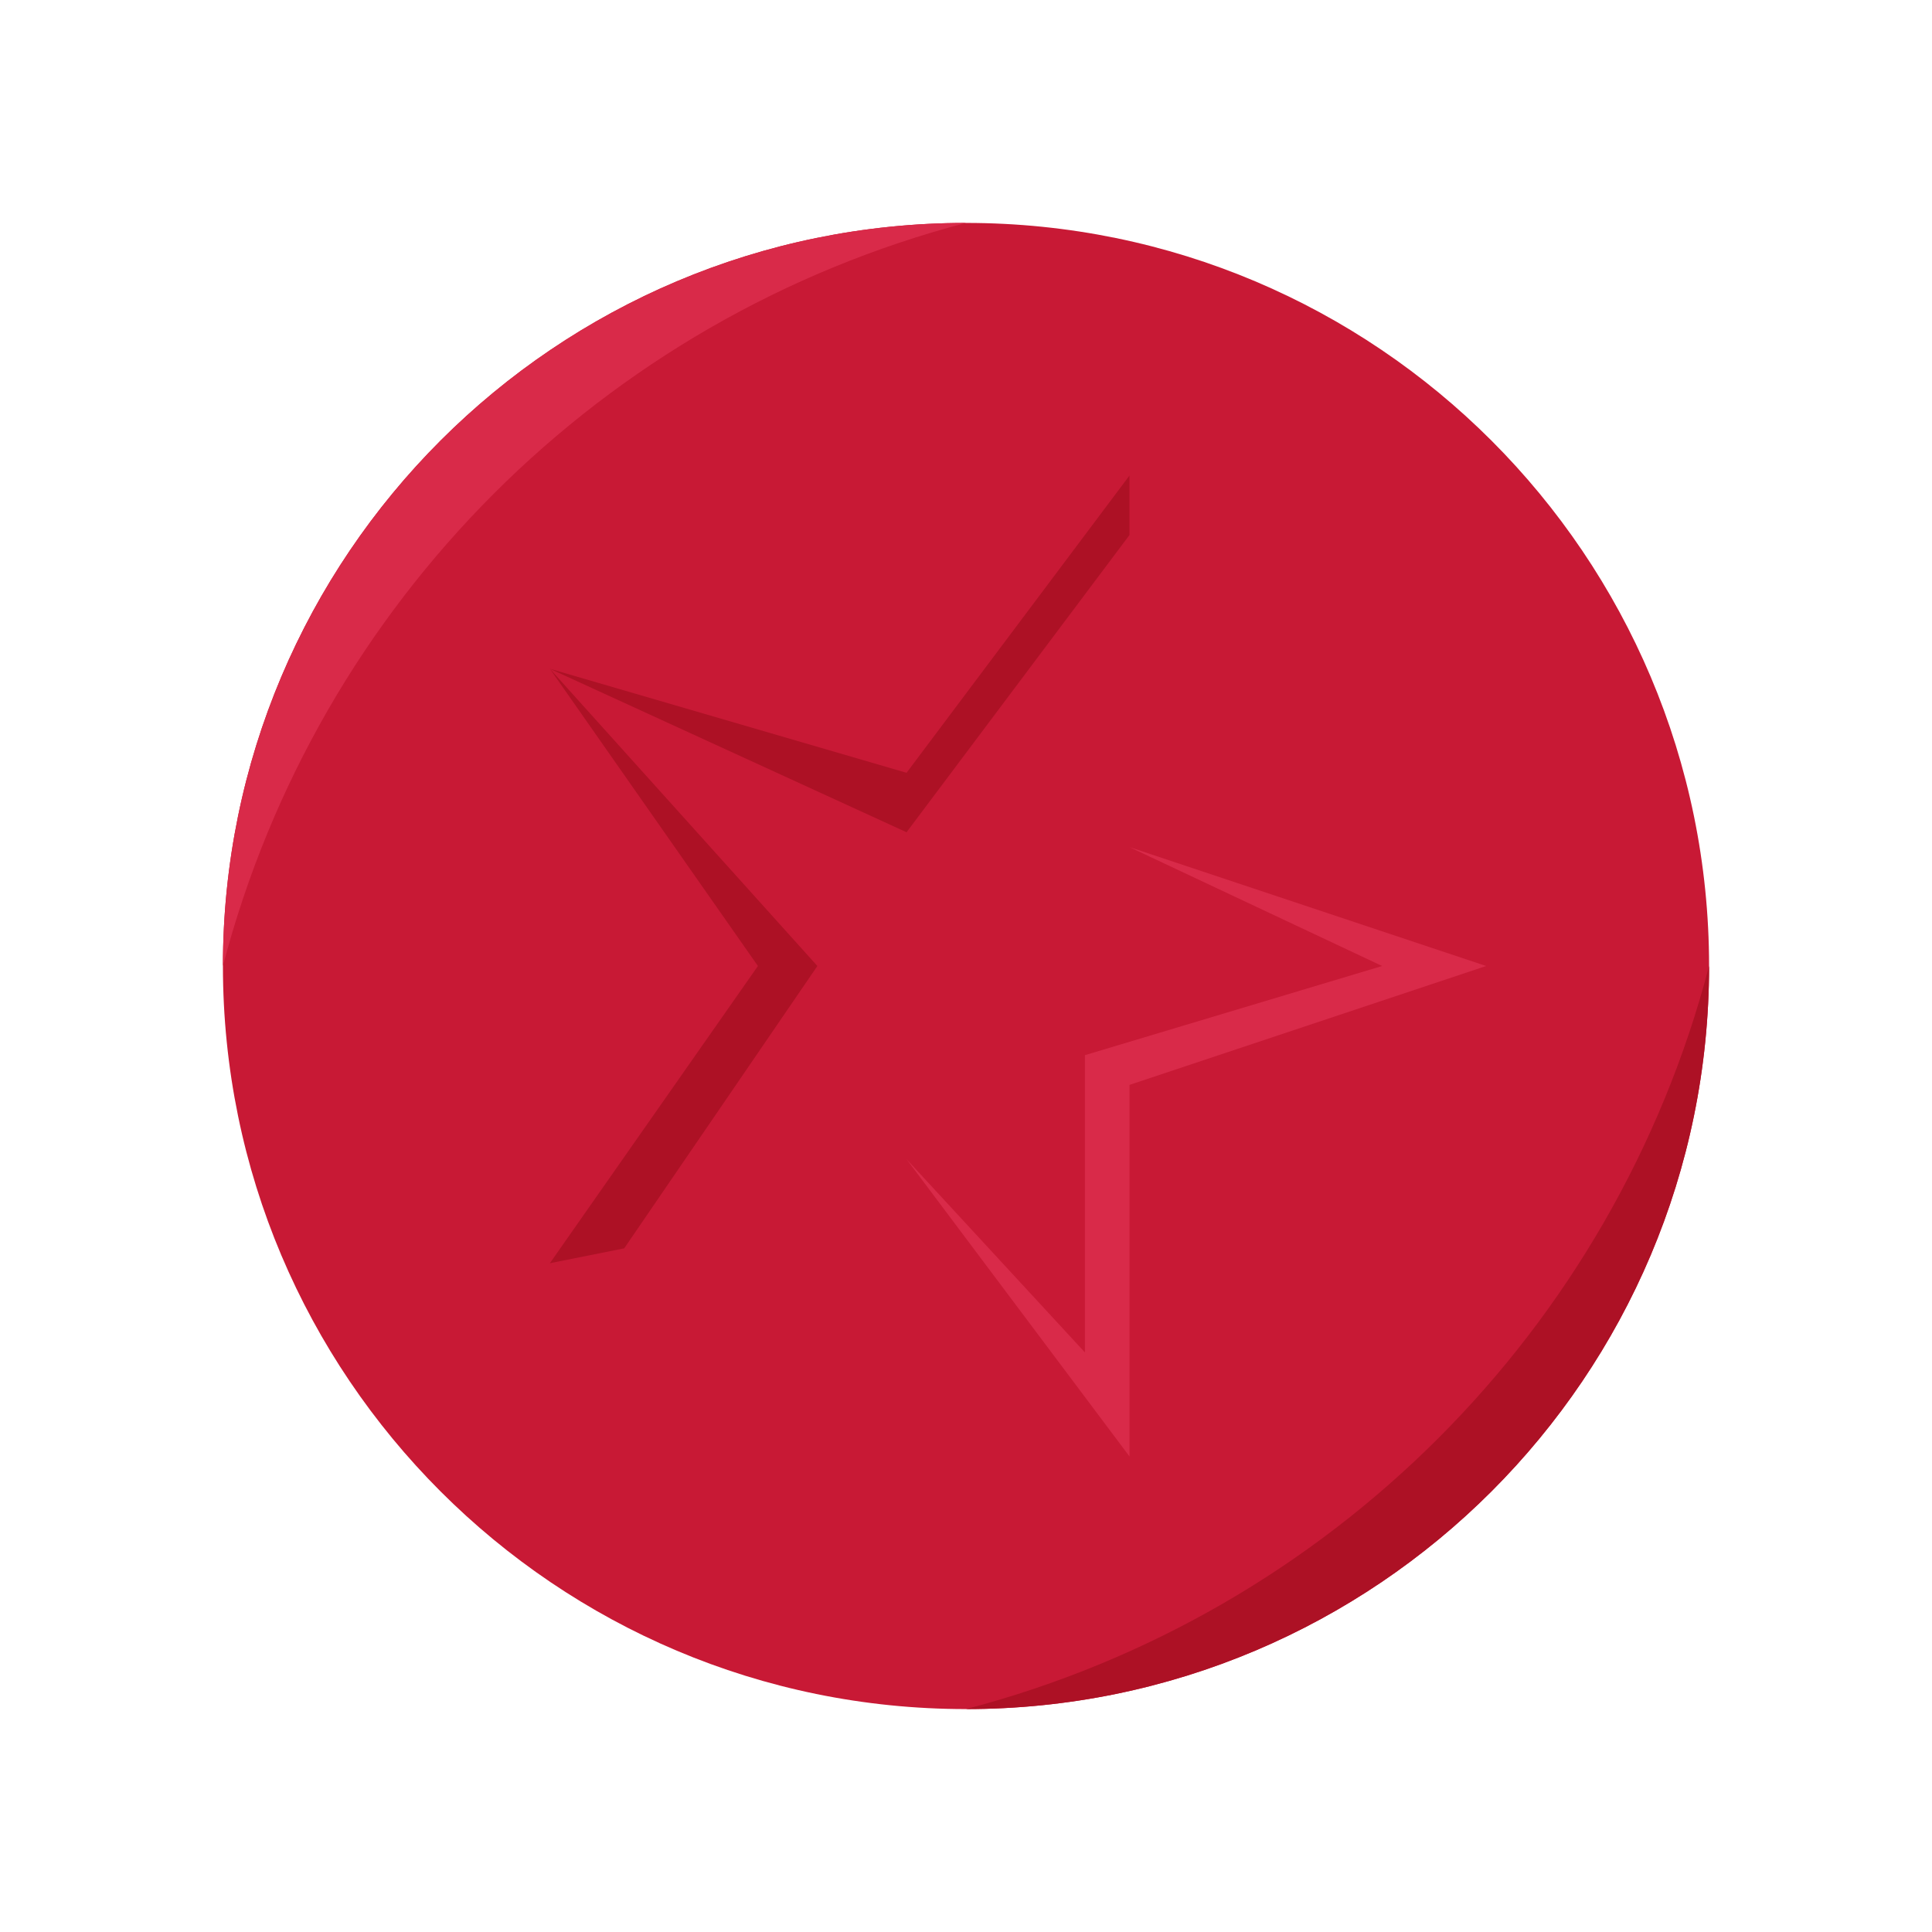
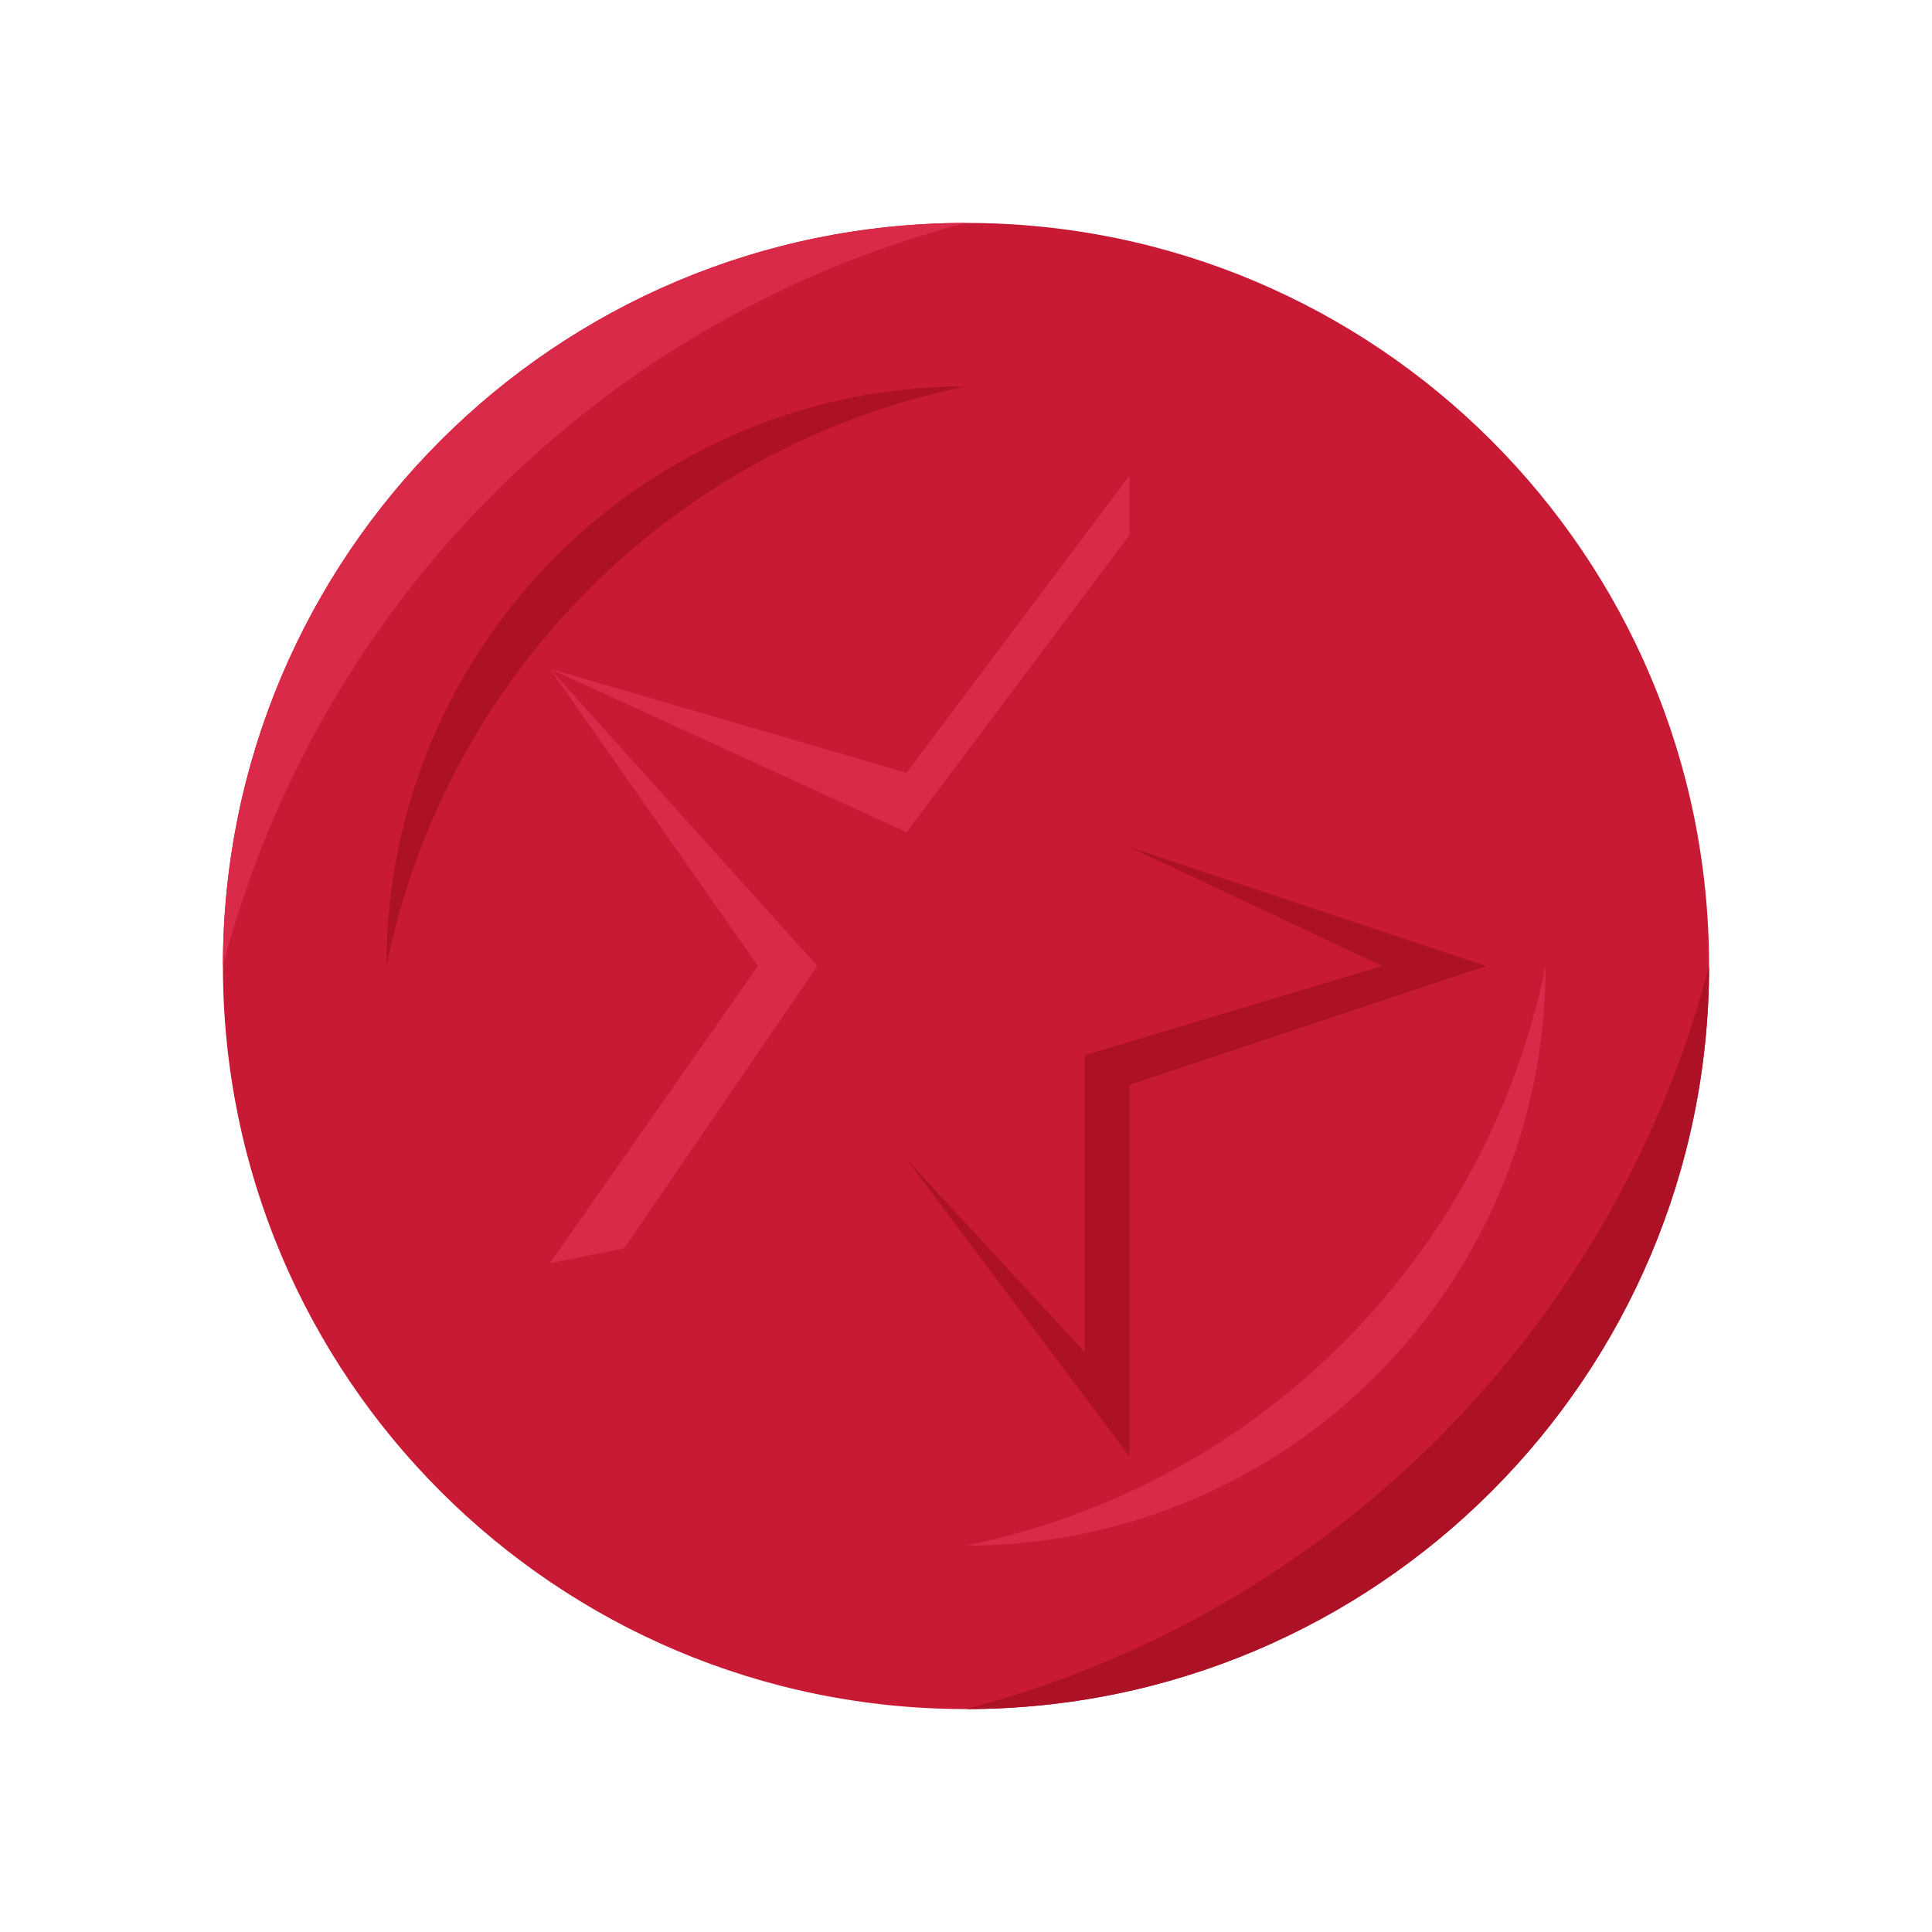
<svg xmlns="http://www.w3.org/2000/svg" width="130mm" height="130mm" viewBox="0 0 130 130" version="1.1" id="svg9936">
  <defs id="defs9933" />
  <g id="layer1">
    <circle id="circle10147" cx="65" cy="65" r="50" style="fill:#c81935;fill-opacity:1;stroke:none" />
    <path id="path12085" d="M 65,15 a 50,50 0 0 0 -50,50 70,70 0 0 1 50,-50" style="stroke:none;fill:#d92a49;fill-opacity:1" />
+     <path id="path827" d="M 65,26 a 39,39 0 0 0 -39,39 50,50 0 0 1 39,-39" style="stroke:none;fill:#ad1125;fill-opacity:1" />
+     <path id="path2040" d="M 65,104 a 39,39 0 0 0 39,-39 50,50 0 0 1 -39,39" style="stroke:none;fill:#d92a49;fill-opacity:1" />
    <path id="path12087" d="M 65,115 a 50,50 0 0 0 50,-50 70,70 0 0 1 -50,50" style="fill:#ad1125;fill-opacity:1;stroke:none" />
-     <path style="fill:#ad1125;fill-opacity:1;stroke:none;stroke-width:0.265px;stroke-linecap:butt;stroke-linejoin:miter;stroke-opacity:1" d="m 37,45 24,7 15,-20 v 4 l -15,20 -24,-11 18,20 -13,19 -5,1 14,-20 z" id="path15349" />
-     <path style="fill:#d92a49;fill-opacity:1;stroke:none;stroke-width:0.265px;stroke-linecap:butt;stroke-linejoin:miter;stroke-opacity:1" d="m 76,73 v 25 l -15,-20 12,13 0,-20 20,-6 -17,-8 24,8 z" id="path17548" />
+     <path style="fill:#d92a49;fill-opacity:1;stroke:none;stroke-width:0.265px;stroke-linecap:butt;stroke-linejoin:miter;stroke-opacity:1" d="m 37,45 24,7 15,-20 v 4 l -15,20 -24,-11 18,20 -13,19 -5,1 14,-20 z" id="path15349" />
+     <path style="fill:#ad1125;fill-opacity:1;stroke:none;stroke-width:0.265px;stroke-linecap:butt;stroke-linejoin:miter;stroke-opacity:1" d="m 76,73 v 25 l -15,-20 12,13 0,-20 20,-6 -17,-8 24,8 z" id="path17548" />
  </g>
</svg>
